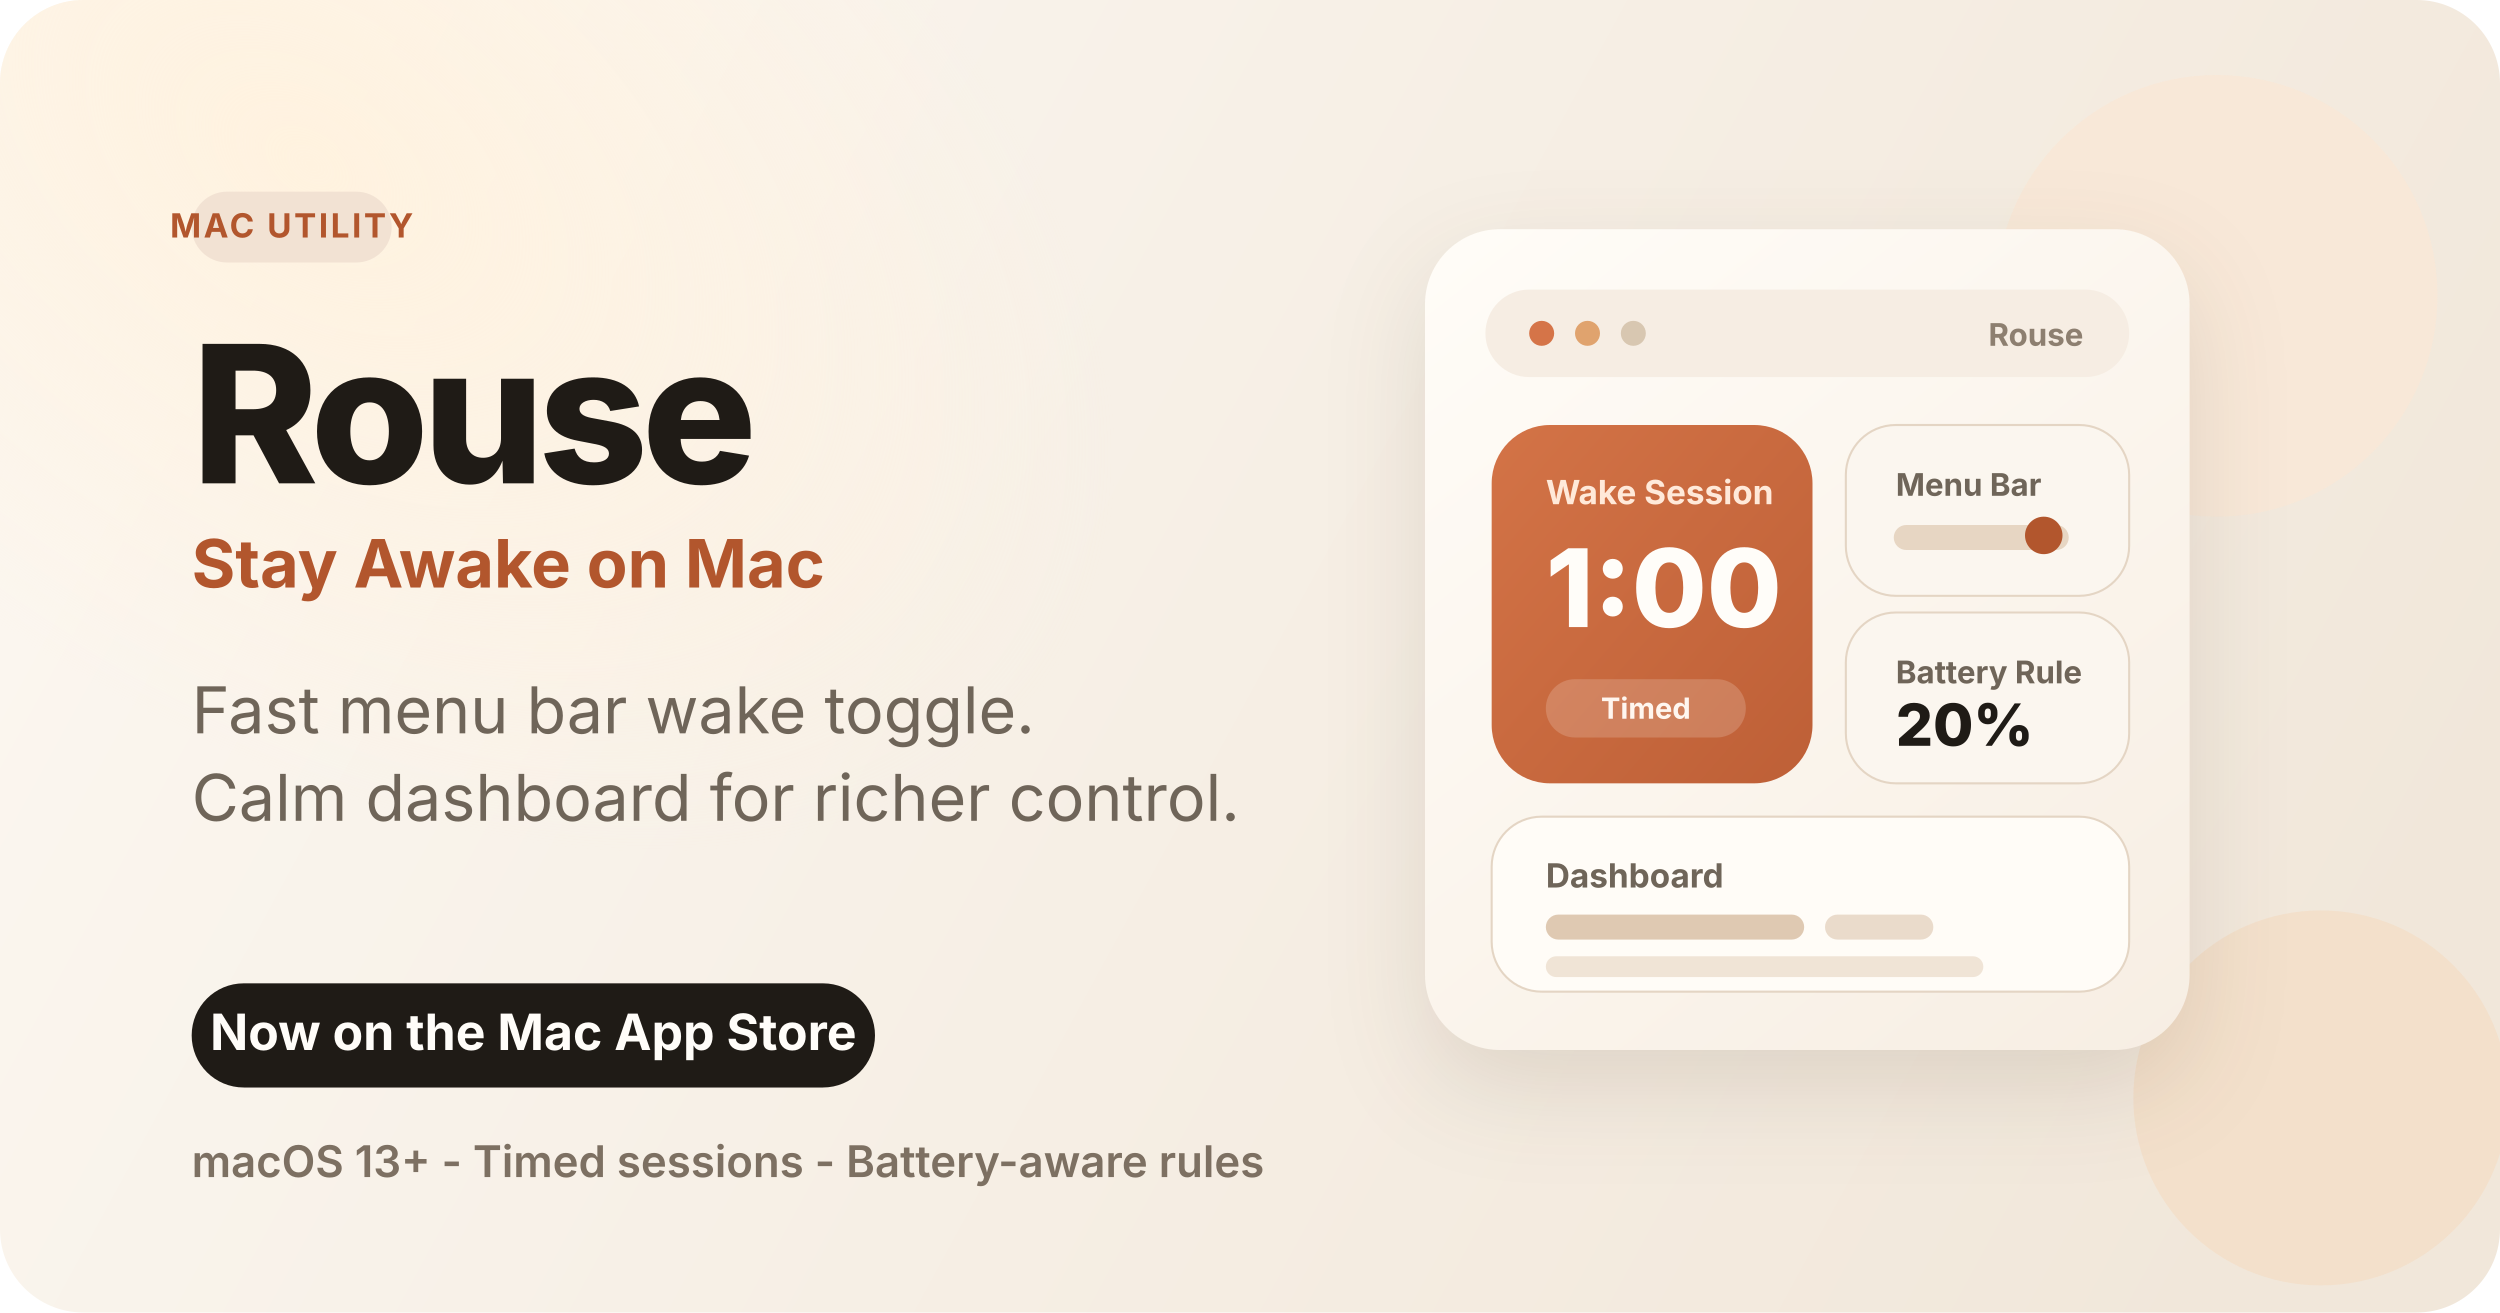
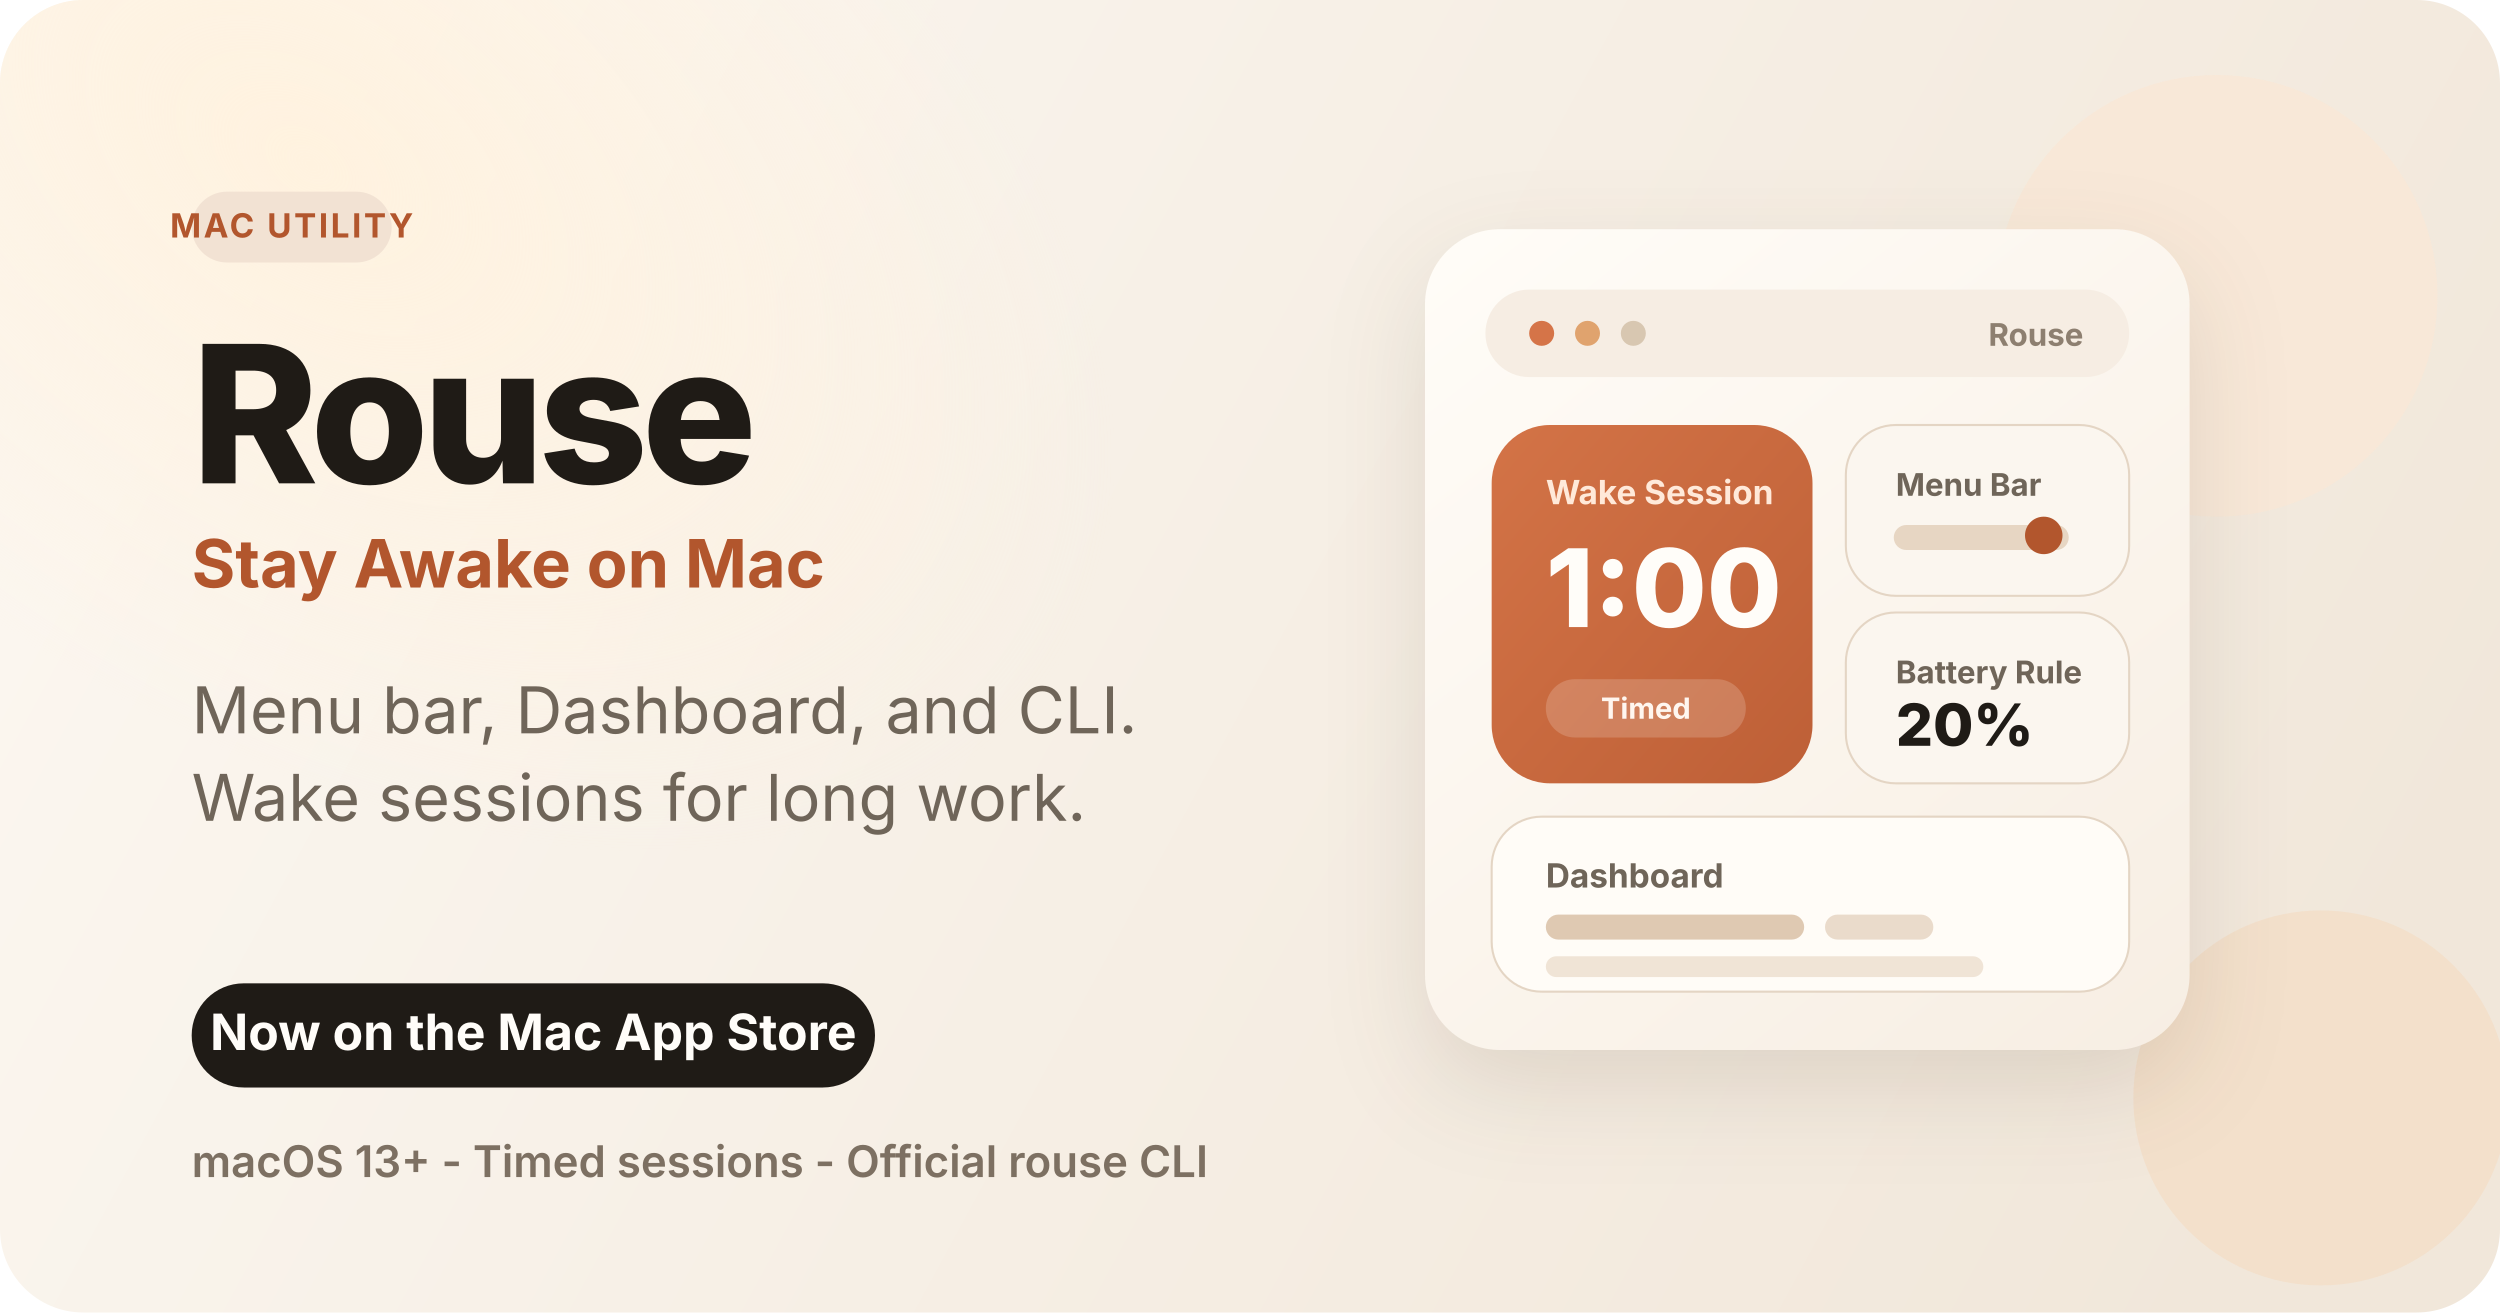
<svg xmlns="http://www.w3.org/2000/svg" width="1200" height="630" viewBox="0 0 1200 630" fill="none">
  <defs>
    <linearGradient id="bg" x1="120" y1="72" x2="1080" y2="594" gradientUnits="userSpaceOnUse">
      <stop stop-color="#FBF6EF" />
      <stop offset="1" stop-color="#F1E7DA" />
    </linearGradient>
    <linearGradient id="panel" x1="713" y1="106" x2="1034" y2="514" gradientUnits="userSpaceOnUse">
      <stop stop-color="#FFFCF7" />
      <stop offset="1" stop-color="#F7EEE3" />
    </linearGradient>
    <linearGradient id="accent" x1="701" y1="190" x2="1015" y2="463" gradientUnits="userSpaceOnUse">
      <stop stop-color="#D57548" />
      <stop offset="1" stop-color="#AE512B" />
    </linearGradient>
    <radialGradient id="glow" cx="0" cy="0" r="1" gradientUnits="userSpaceOnUse" gradientTransform="translate(148 80) rotate(34.4725) scale(432.969 266.654)">
      <stop stop-color="#FFF2DF" />
      <stop offset="1" stop-color="#FFF2DF" stop-opacity="0" />
    </radialGradient>
    <filter id="shadow" x="636" y="80" width="463" height="490" filterUnits="userSpaceOnUse" color-interpolation-filters="sRGB">
      <feFlood flood-opacity="0" result="BackgroundImageFix" />
      <feColorMatrix in="SourceAlpha" type="matrix" values="0 0 0 0 0 0 0 0 0 0 0 0 0 0 0 0 0 0 127 0" result="hardAlpha" />
      <feOffset dy="18" />
      <feGaussianBlur stdDeviation="24" />
      <feColorMatrix type="matrix" values="0 0 0 0 0.239 0 0 0 0 0.153 0 0 0 0 0.067 0 0 0 0.12 0" />
      <feBlend mode="normal" in2="BackgroundImageFix" result="effect1_dropShadow_1_1" />
      <feBlend mode="normal" in="SourceGraphic" in2="effect1_dropShadow_1_1" result="shape" />
    </filter>
  </defs>
  <rect width="1200" height="630" rx="40" fill="url(#bg)" />
  <rect width="1200" height="630" rx="40" fill="url(#glow)" />
  <circle cx="1064" cy="142" r="106" fill="#F8E8D7" fill-opacity="0.9" />
  <circle cx="1114" cy="527" r="90" fill="#F3DDC7" fill-opacity="0.78" />
  <rect x="92" y="92" width="96" height="34" rx="17" fill="#F2E2D3" />
  <text x="140" y="114" text-anchor="middle" fill="#B2562D" font-size="16" font-family="SF Pro Text, -apple-system, BlinkMacSystemFont, 'Segoe UI', sans-serif" font-weight="700" letter-spacing="1.2">MAC UTILITY</text>
  <text x="92" y="232" fill="#1F1B16" font-size="92" font-family="SF Pro Display, -apple-system, BlinkMacSystemFont, 'Segoe UI', sans-serif" font-weight="800" letter-spacing="-3">Rouse</text>
  <text x="92" y="282" fill="#B2562D" font-size="32" font-family="SF Pro Display, -apple-system, BlinkMacSystemFont, 'Segoe UI', sans-serif" font-weight="700">Stay Awake on Mac</text>
  <text x="92" y="352" fill="#6F6559" font-size="31" font-family="SF Pro Text, -apple-system, BlinkMacSystemFont, 'Segoe UI', sans-serif">
-     <tspan x="92" dy="0">Fast menu bar wake toggle.</tspan>
-     <tspan x="92" dy="42">Calm dashboard for richer control.</tspan>
+     <tspan x="92" dy="0">Menu bar, Dashboard, and CLI.</tspan>
+     <tspan x="92" dy="42">Wake sessions for long work.</tspan>
  </text>
  <rect x="92" y="472" width="328" height="50" rx="25" fill="#1F1B16" />
  <text x="256" y="504" text-anchor="middle" fill="#FFFDF9" font-size="24" font-family="SF Pro Text, -apple-system, BlinkMacSystemFont, 'Segoe UI', sans-serif" font-weight="700">Now on the Mac App Store</text>
-   <text x="92" y="565" fill="#7D7062" font-size="21" font-family="SF Pro Text, -apple-system, BlinkMacSystemFont, 'Segoe UI', sans-serif" font-weight="600">macOS 13+ - Timed sessions - Battery-aware rules</text>
+   <text x="92" y="565" fill="#7D7062" font-size="21" font-family="SF Pro Text, -apple-system, BlinkMacSystemFont, 'Segoe UI', sans-serif" font-weight="600">macOS 13+ - Timed sessions - Official rouse CLI</text>
  <g filter="url(#shadow)">
    <rect x="684" y="110" width="367" height="394" rx="36" fill="url(#panel)" />
    <rect x="713" y="139" width="309" height="42" rx="21" fill="#F6EDE3" />
    <circle cx="740" cy="160" r="6" fill="#D57448" />
    <circle cx="762" cy="160" r="6" fill="#E0A36E" />
    <circle cx="784" cy="160" r="6" fill="#D8C7B1" />
    <text x="1000" y="166" text-anchor="end" fill="#8D7F70" font-size="15" font-family="SF Pro Text, -apple-system, BlinkMacSystemFont, 'Segoe UI', sans-serif" font-weight="700">Rouse</text>
    <rect x="716" y="204" width="154" height="172" rx="28" fill="url(#accent)" />
    <text x="742" y="242" fill="#FFE9D9" font-size="16" font-family="SF Pro Text, -apple-system, BlinkMacSystemFont, 'Segoe UI', sans-serif" font-weight="700">Wake Session</text>
    <text x="742" y="301" fill="#FFFDF9" font-size="52" font-family="SF Pro Display, -apple-system, BlinkMacSystemFont, 'Segoe UI', sans-serif" font-weight="800">1:00</text>
    <rect x="742" y="326" width="96" height="28" rx="14" fill="rgba(255,253,249,0.18)" />
    <text x="790" y="345" text-anchor="middle" fill="#FFF6EF" font-size="14" font-family="SF Pro Text, -apple-system, BlinkMacSystemFont, 'Segoe UI', sans-serif" font-weight="700">Timed</text>
    <rect x="886" y="204" width="136" height="82" rx="24" fill="#FBF6EF" stroke="#E4D5C4" />
    <text x="910" y="238" fill="#6F6559" font-size="15" font-family="SF Pro Text, -apple-system, BlinkMacSystemFont, 'Segoe UI', sans-serif" font-weight="700">Menu Bar</text>
    <rect x="909" y="252" width="84" height="12" rx="6" fill="#E7D6C3" />
    <rect x="972" y="248" width="18" height="18" rx="9" fill="#B2562D" />
    <rect x="886" y="294" width="136" height="82" rx="24" fill="#FBF6EF" stroke="#E4D5C4" />
    <text x="910" y="328" fill="#6F6559" font-size="15" font-family="SF Pro Text, -apple-system, BlinkMacSystemFont, 'Segoe UI', sans-serif" font-weight="700">Battery Rule</text>
    <text x="910" y="358" fill="#1F1B16" font-size="28" font-family="SF Pro Display, -apple-system, BlinkMacSystemFont, 'Segoe UI', sans-serif" font-weight="800">20%</text>
    <rect x="716" y="392" width="306" height="84" rx="24" fill="#FFFCF7" stroke="#E4D5C4" />
    <text x="742" y="426" fill="#6F6559" font-size="16" font-family="SF Pro Text, -apple-system, BlinkMacSystemFont, 'Segoe UI', sans-serif" font-weight="700">Dashboard</text>
    <rect x="742" y="439" width="124" height="12" rx="6" fill="#DFC9B2" />
    <rect x="876" y="439" width="52" height="12" rx="6" fill="#EADBCB" />
    <rect x="742" y="459" width="210" height="10" rx="5" fill="#F0E4D6" />
  </g>
</svg>
